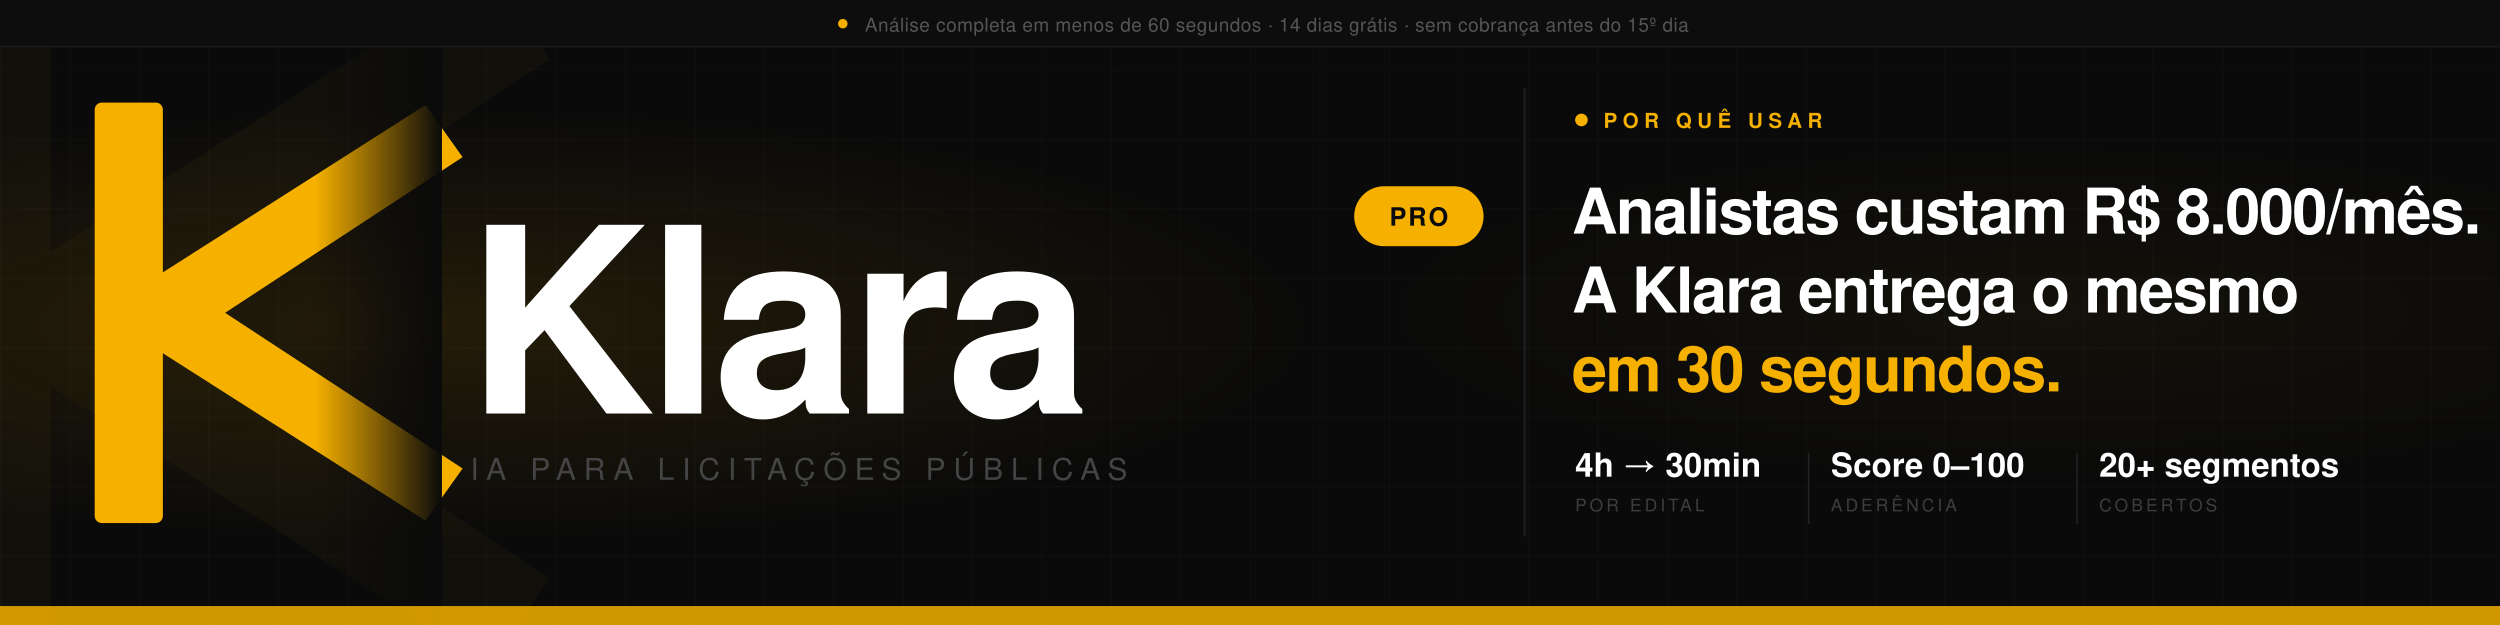
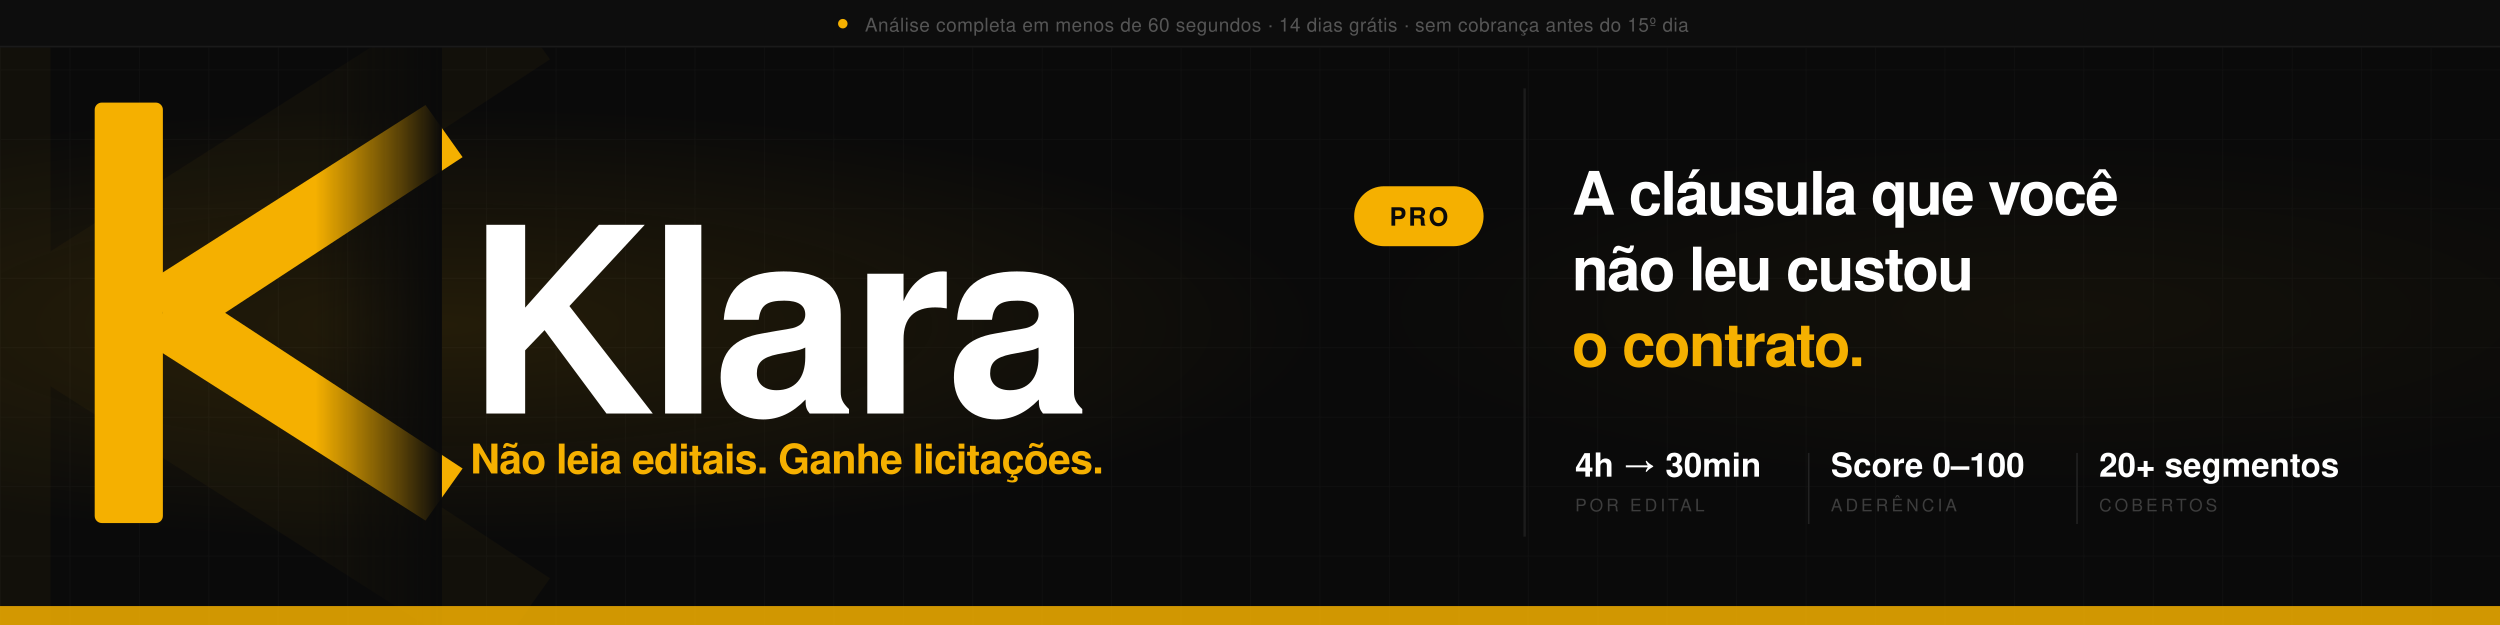
<svg xmlns="http://www.w3.org/2000/svg" viewBox="0 0 1584 396" width="1584" height="396">
  <defs>
    <pattern id="grid" width="44" height="44" patternUnits="userSpaceOnUse">
      <path d="M44 0L0 0 0 44" fill="none" stroke="#111111" stroke-width="1" />
    </pattern>
    <radialGradient id="glowL" cx="18%" cy="52%" r="35%">
      <stop offset="0%" stop-color="#F5B000" stop-opacity="0.11" />
      <stop offset="100%" stop-color="#F5B000" stop-opacity="0" />
    </radialGradient>
    <radialGradient id="glowR" cx="82%" cy="50%" r="28%">
      <stop offset="0%" stop-color="#F5B000" stop-opacity="0.04" />
      <stop offset="100%" stop-color="#F5B000" stop-opacity="0" />
    </radialGradient>
    <linearGradient id="fadeLeft" x1="0" y1="0" x2="1" y2="0">
      <stop offset="0%" stop-color="#0A0A0A" stop-opacity="0" />
      <stop offset="100%" stop-color="#0A0A0A" stop-opacity="1" />
    </linearGradient>
  </defs>
  <rect width="1584" height="396" fill="#0A0A0A" />
  <rect width="1584" height="396" fill="url(#grid)" />
  <rect width="1584" height="396" fill="url(#glowL)" />
  <rect width="1584" height="396" fill="url(#glowR)" />
  <g transform="translate(-40, -20) scale(1.5)" opacity="0.035">
    <polygon points="35,127.8 232.9,1.7 259,38.4 61,168.2" fill="#F5B000" />
    <polygon points="61,127.8 259,257.6 232.9,294.3 35,168.2" fill="#F5B000" />
    <rect x="0" y="0" width="48" height="296" rx="5" fill="#F5B000" />
  </g>
  <g transform="translate(60, 65) scale(0.9)">
    <polygon points="35,127.8 232.9,1.7 259,38.4 61,168.2" fill="#F5B000" />
    <polygon points="61,127.8 259,257.6 232.9,294.3 35,168.2" fill="#F5B000" />
    <rect x="0" y="0" width="48" height="296" rx="5" fill="#F5B000" />
  </g>
  <rect x="200" y="0" width="80" height="396" fill="url(#fadeLeft)" />
  <text font-family="'Helvetica Neue', Helvetica, Arial, sans-serif" font-weight="900" letter-spacing="-4">
    <tspan x="296" y="262" font-size="164" fill="#FFFFFF">Klara</tspan>
  </text>
  <rect x="858" y="118" width="82" height="38" rx="19" fill="#F5B000" />
  <text x="899" y="143" font-family="'Helvetica Neue', Helvetica, Arial, sans-serif" font-size="16" font-weight="800" fill="#0A0A0A" text-anchor="middle" letter-spacing="1.5">PRO</text>
-   <text x="298" y="304" font-family="'Helvetica Neue', Helvetica, Arial, sans-serif" font-size="19" font-weight="400" fill="#444444" letter-spacing="5">IA PARA LICITAÇÕES PÚBLICAS</text>
+   <text x="298" y="300" font-family="'Helvetica Neue', Helvetica, Arial, sans-serif" font-size="26" font-weight="700" fill="#F5B000" letter-spacing="-0.5">Não leia editais. Ganhe licitações.</text>
  <line x1="966" y1="56" x2="966" y2="340" stroke="#1C1C1C" stroke-width="1.5" />
-   <rect x="998" y="72" rx="4" width="8" height="8" fill="#F5B000" />
-   <text x="1016" y="81" font-family="'Helvetica Neue', Helvetica, Arial, sans-serif" font-size="13" font-weight="700" fill="#F5B000" letter-spacing="3.5">POR QUÊ USAR</text>
-   <text x="996" y="148" font-family="'Helvetica Neue', Helvetica, Arial, sans-serif" font-size="40" font-weight="800" fill="#FFFFFF" letter-spacing="-1">Analistas custam R$ 8.000/mês.</text>
-   <text x="996" y="198" font-family="'Helvetica Neue', Helvetica, Arial, sans-serif" font-size="40" font-weight="800" fill="#FFFFFF" letter-spacing="-1">A Klara entrega o mesmo</text>
-   <text x="996" y="248" font-family="'Helvetica Neue', Helvetica, Arial, sans-serif" font-size="40" font-weight="800" fill="#F5B000" letter-spacing="-1">em 30 segundos.</text>
+   <text x="996" y="136" font-family="'Helvetica Neue', Helvetica, Arial, sans-serif" font-size="38" font-weight="800" fill="#FFFFFF" letter-spacing="-1">A cláusula que você</text>
+   <text x="996" y="184" font-family="'Helvetica Neue', Helvetica, Arial, sans-serif" font-size="38" font-weight="800" fill="#FFFFFF" letter-spacing="-1">não leu custou</text>
+   <text x="996" y="232" font-family="'Helvetica Neue', Helvetica, Arial, sans-serif" font-size="38" font-weight="800" fill="#F5B000" letter-spacing="-1">o contrato.</text>
  <text x="998" y="302" font-family="'Helvetica Neue', Helvetica, Arial, sans-serif" font-size="21" font-weight="800" fill="#FFFFFF">4h → 30min</text>
  <text x="998" y="324" font-family="'Helvetica Neue', Helvetica, Arial, sans-serif" font-size="11" font-weight="500" fill="#3D3D3D" letter-spacing="2">POR EDITAL</text>
  <line x1="1146" y1="287" x2="1146" y2="332" stroke="#222222" stroke-width="1" />
  <text x="1160" y="302" font-family="'Helvetica Neue', Helvetica, Arial, sans-serif" font-size="21" font-weight="800" fill="#FFFFFF">Score 0–100</text>
  <text x="1160" y="324" font-family="'Helvetica Neue', Helvetica, Arial, sans-serif" font-size="11" font-weight="500" fill="#3D3D3D" letter-spacing="2">ADERÊNCIA</text>
  <line x1="1316" y1="287" x2="1316" y2="332" stroke="#222222" stroke-width="1" />
  <text x="1330" y="302" font-family="'Helvetica Neue', Helvetica, Arial, sans-serif" font-size="21" font-weight="800" fill="#FFFFFF">20+ segmentos</text>
  <text x="1330" y="324" font-family="'Helvetica Neue', Helvetica, Arial, sans-serif" font-size="11" font-weight="500" fill="#3D3D3D" letter-spacing="2">COBERTOS</text>
  <rect x="0" y="0" width="1584" height="30" fill="#0D0D0D" />
  <rect x="0" y="29" width="1584" height="1" fill="#1A1A1A" />
  <circle cx="534" cy="15" r="3" fill="#F5B000" />
  <text x="548" y="20" font-family="'Helvetica Neue', Helvetica, Arial, sans-serif" font-size="12" fill="#555555" letter-spacing="0.3">Análise completa em menos de 60 segundos  ·  14 dias grátis  ·  sem cobrança antes do 15º dia</text>
  <rect x="0" y="384" width="1584" height="12" fill="#F5B000" opacity="0.85" />
</svg>
